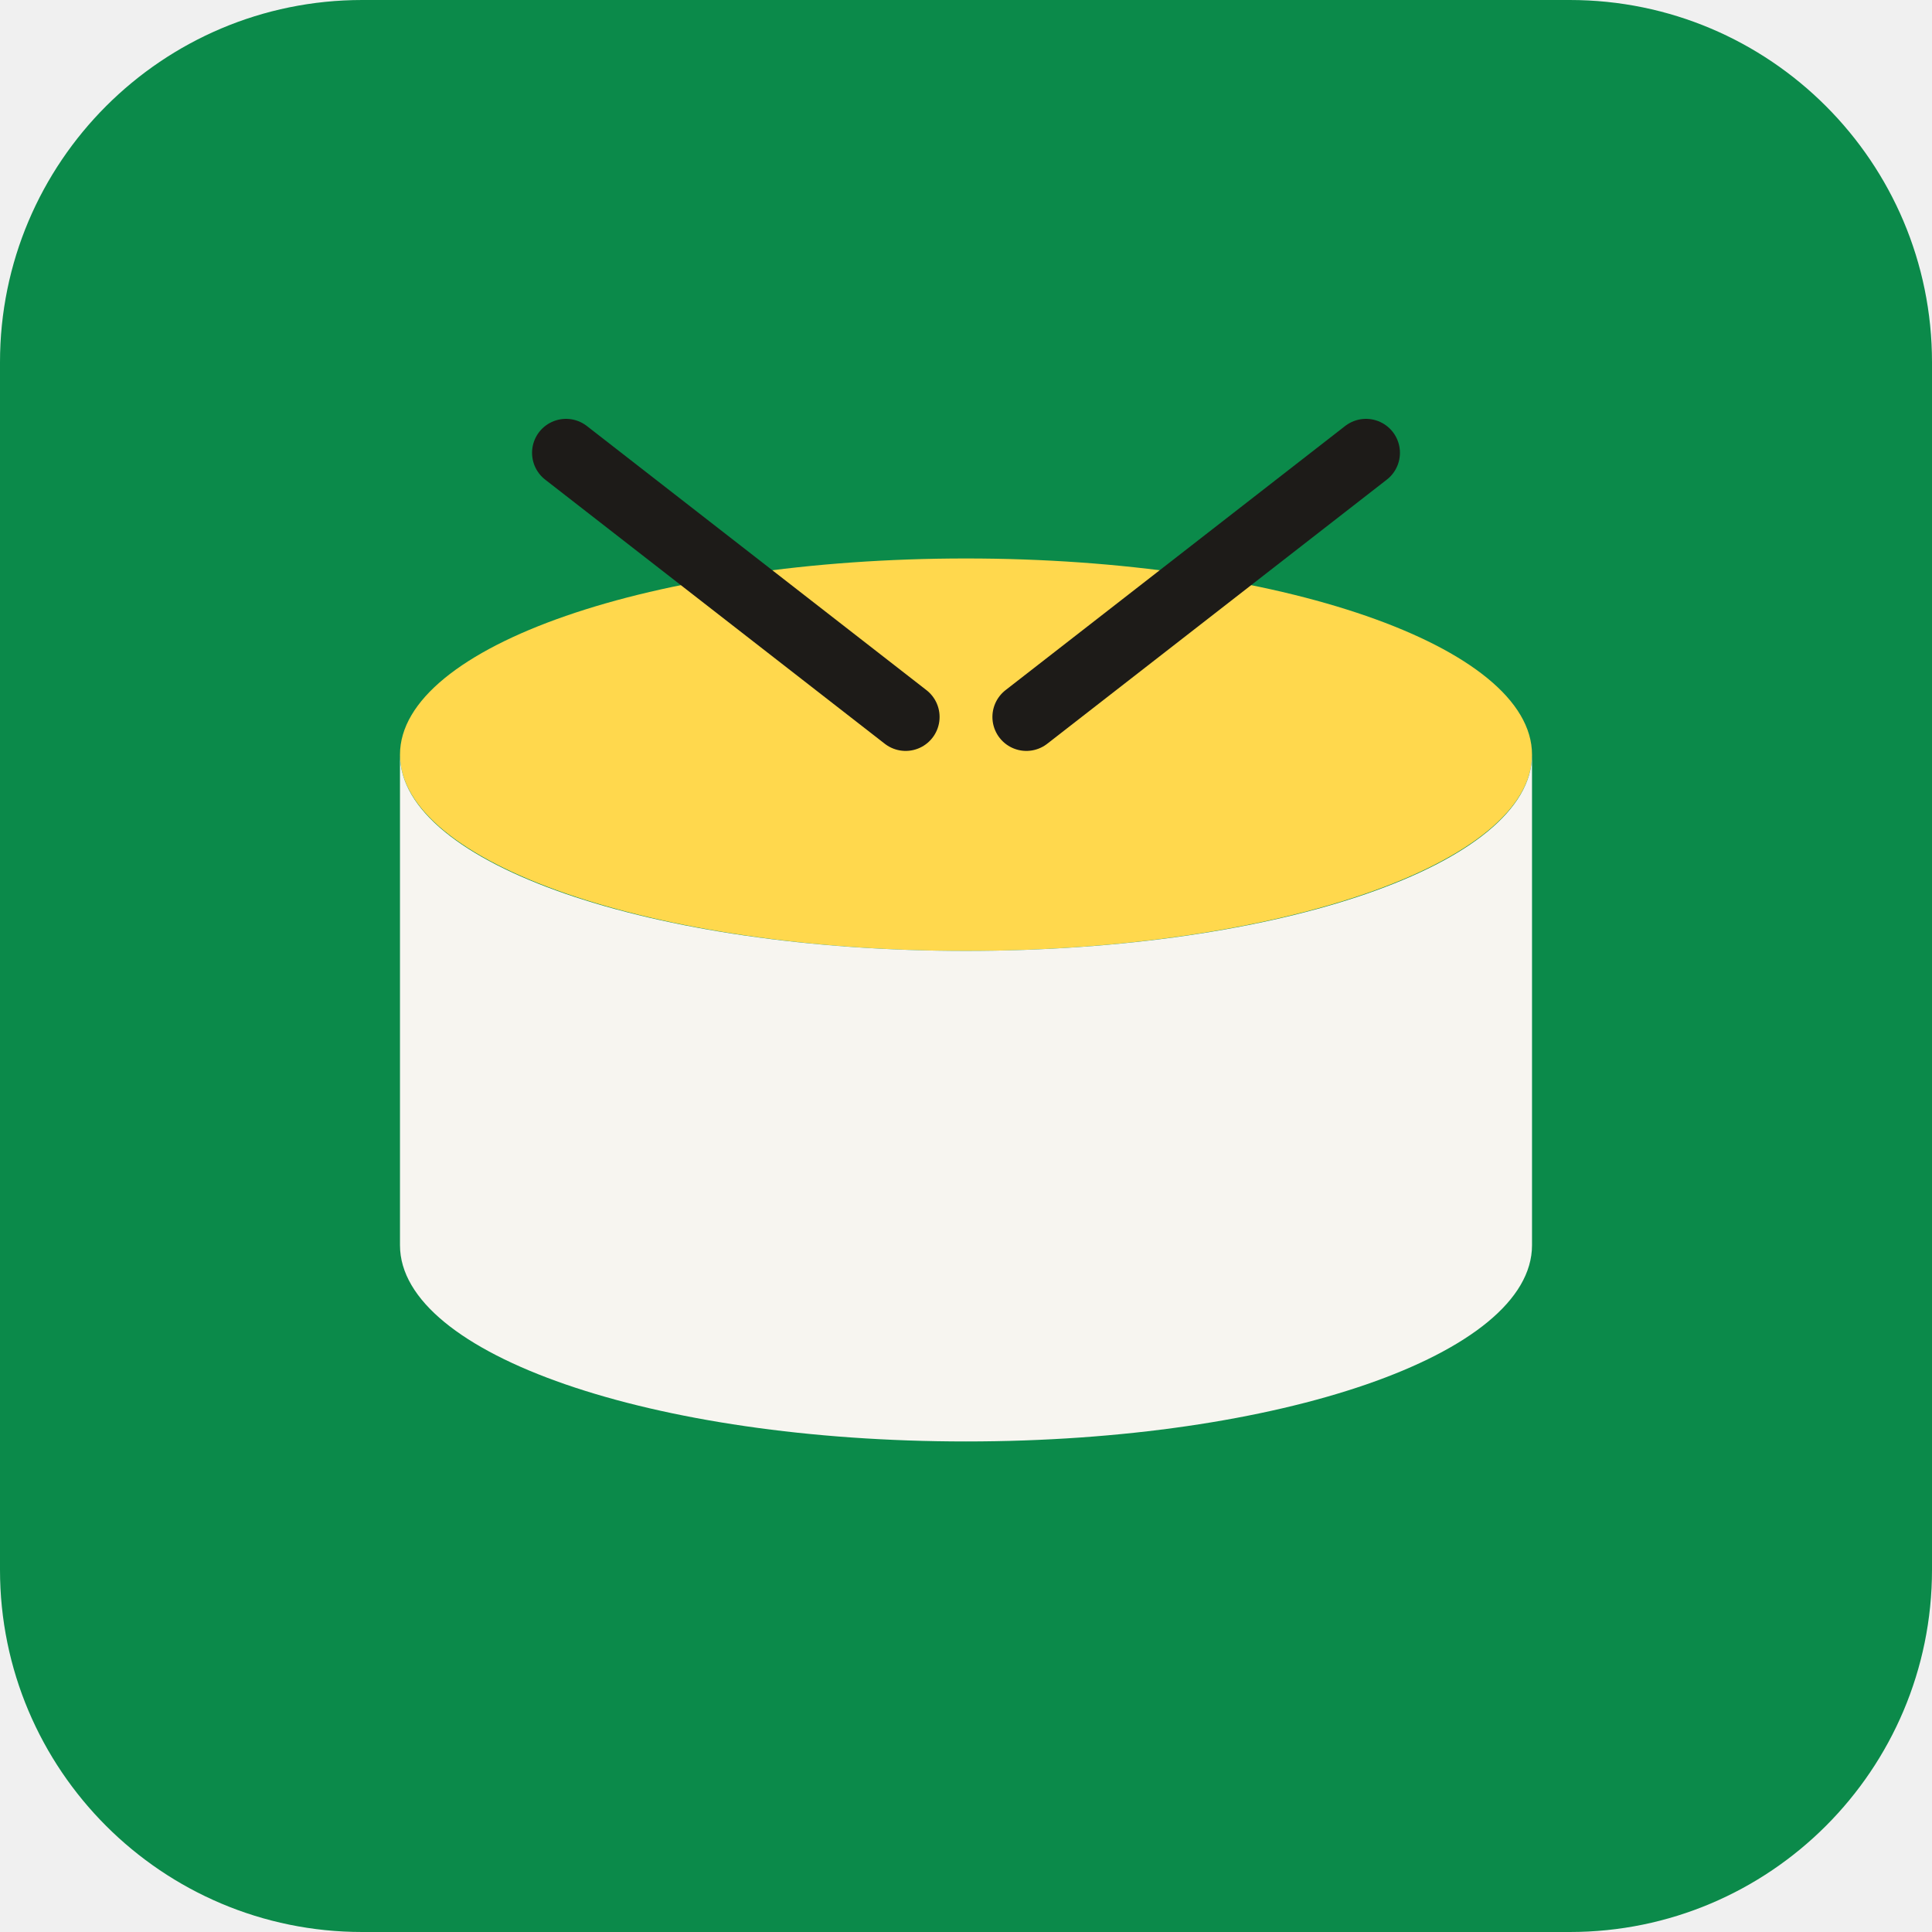
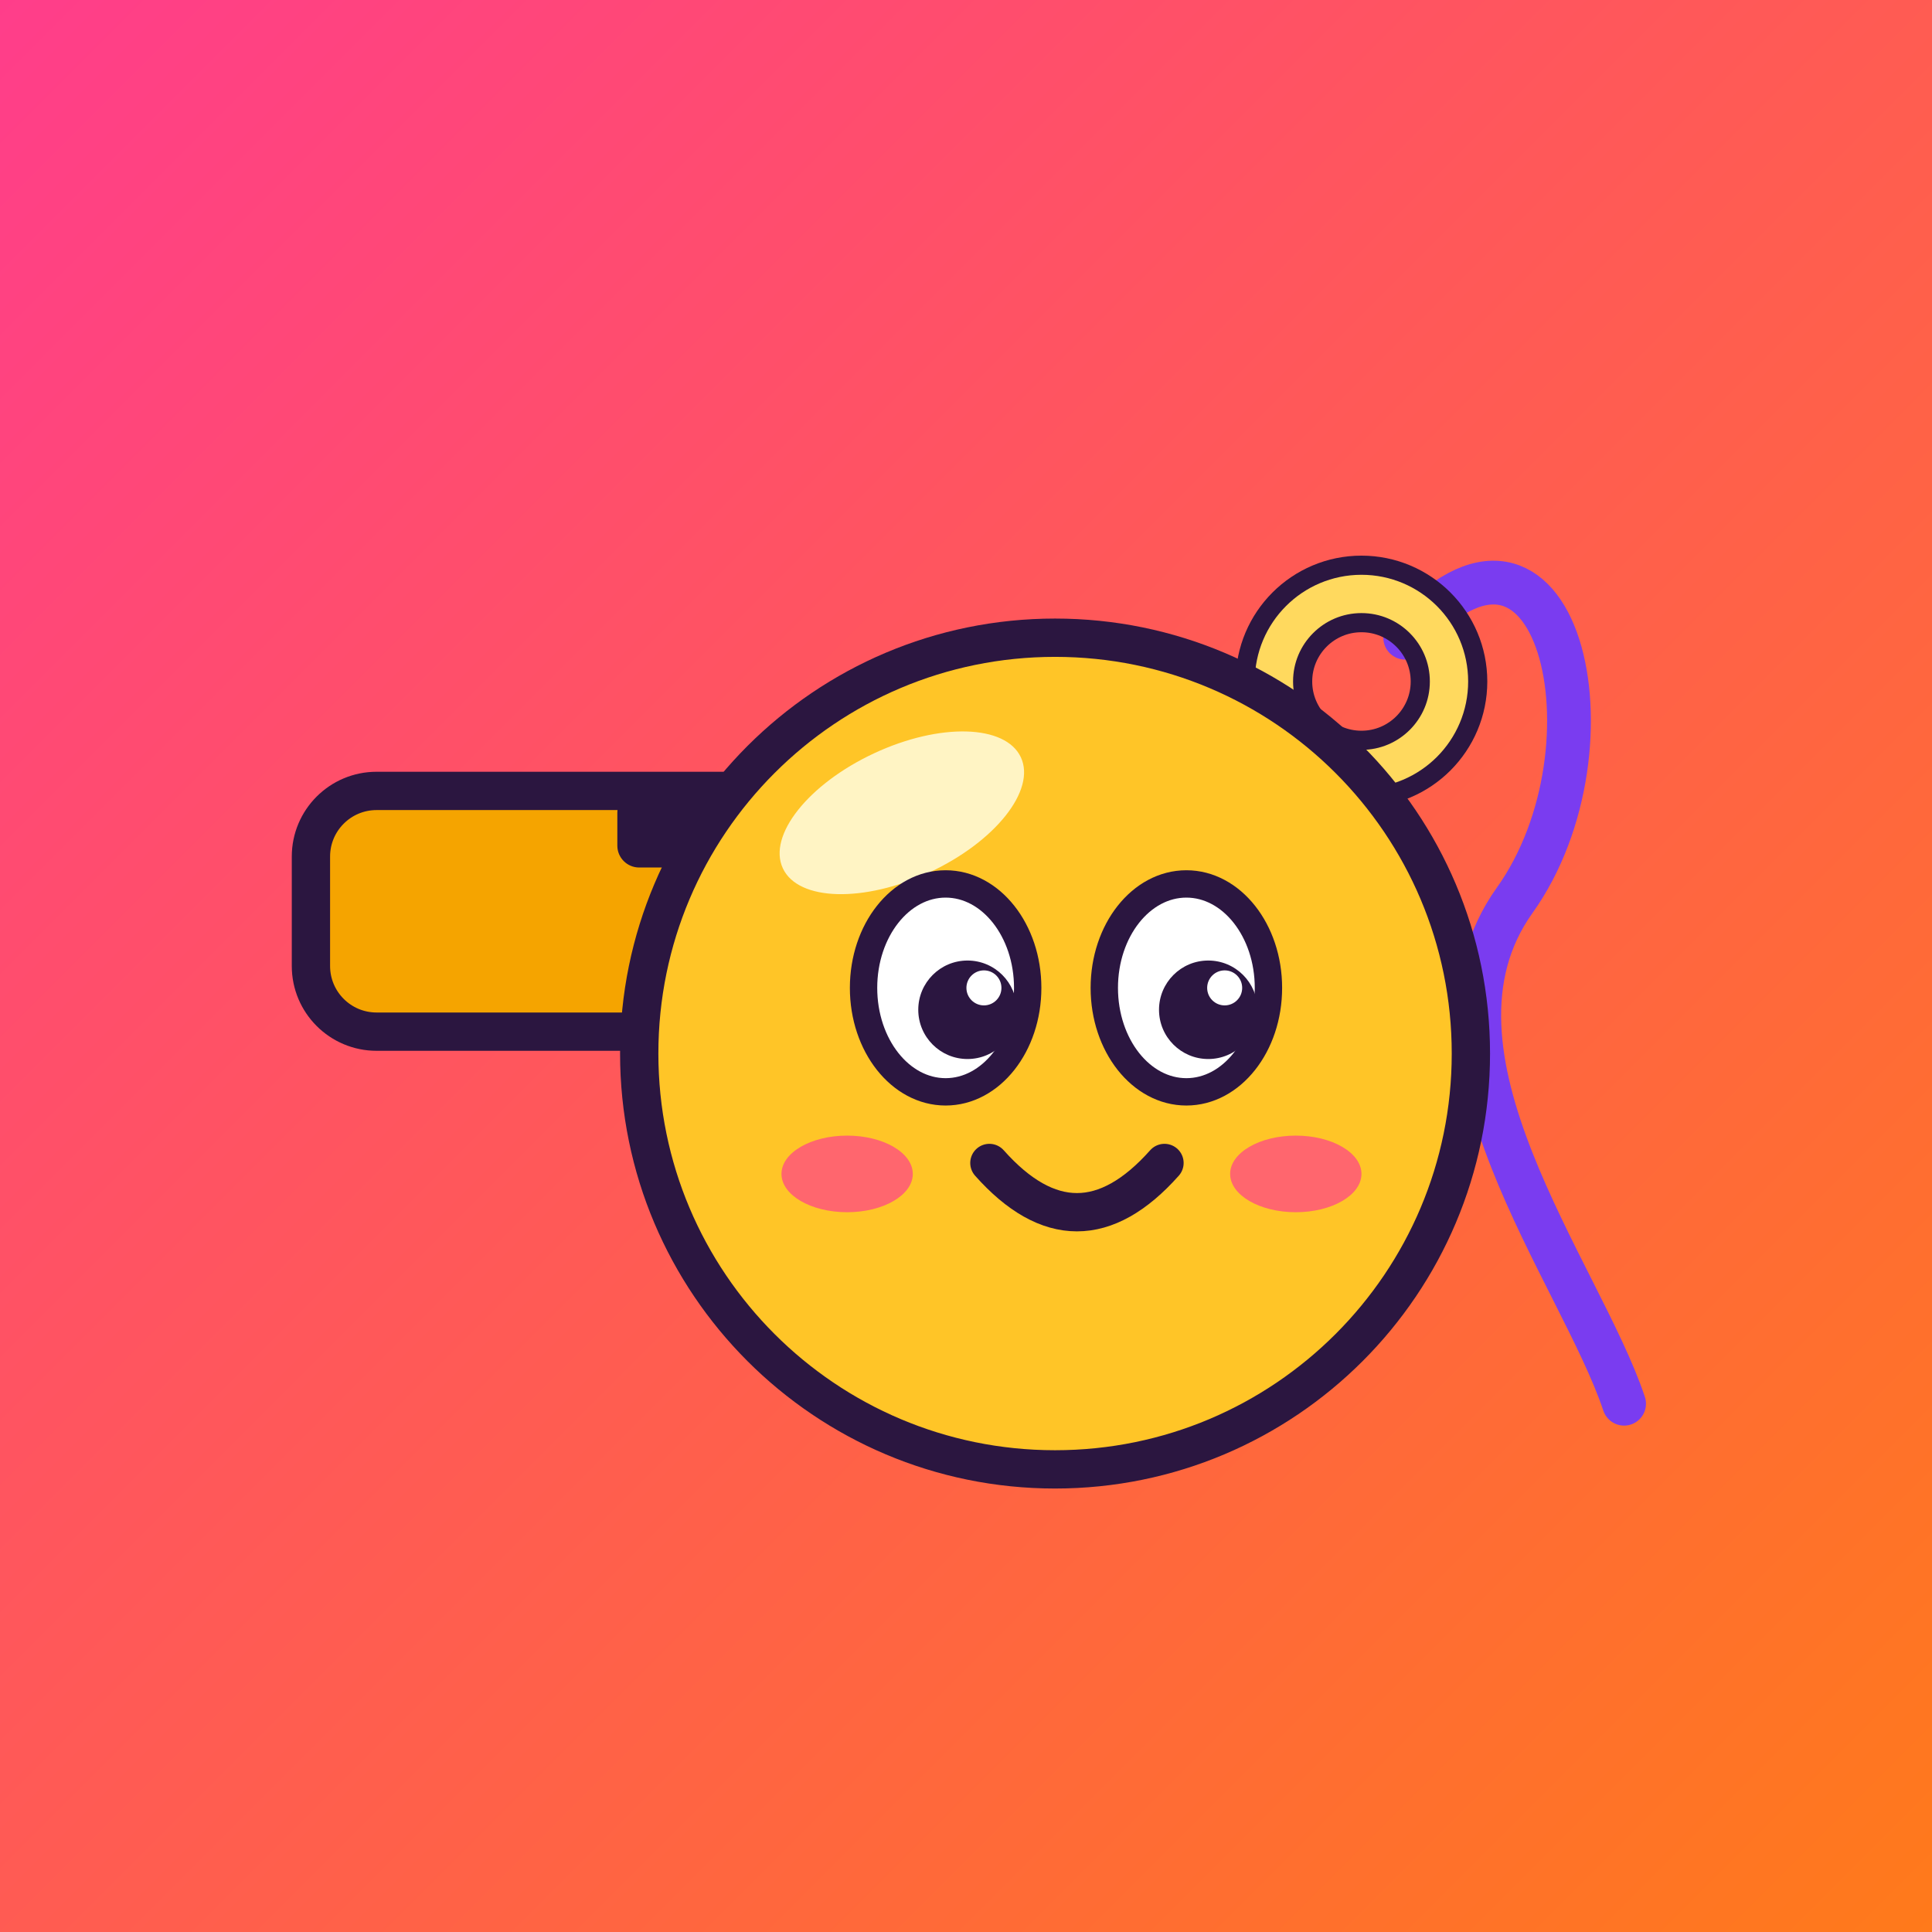
<svg xmlns="http://www.w3.org/2000/svg" viewBox="0 0 512 512">
-   <rect width="512" height="512" rx="96" fill="#0b8a4a" />
-   <ellipse cx="256" cy="200" rx="150" ry="52" fill="#ffd84d" />
-   <path d="M106 200v130c0 29 67 52 150 52s150-23 150-52V200c0 29-67 52-150 52s-150-23-150-52z" fill="#f7f5f0" />
-   <path d="M150 120l90 70M362 120l-90 70" stroke="#1d1b18" stroke-width="18" stroke-linecap="round" />
+   <defs>
+     <linearGradient id="bg" x1="0" y1="0" x2="1" y2="1">
+       <stop offset="0" stop-color="#ff3d8b" />
+       <stop offset="1" stop-color="#ff7a1a" />
+     </linearGradient>
+   </defs>
+   <rect width="512" height="512" fill="url(#bg)" />
+   <g transform="translate(65 111) scale(2.9)">
+     <path d="M106 20 C 120 4, 126 30, 116 44 S 122 78, 126 90" fill="none" stroke="#7a3cf0" stroke-width="4" stroke-linecap="round" />
+     <circle cx="102" cy="24" r="8" fill="none" stroke="#2b1640" stroke-width="7" />
+     <circle cx="102" cy="24" r="8" fill="none" stroke="#ffd95e" stroke-width="3.5" />
+     <rect x="6" y="34" width="56" height="22" rx="6" fill="#f5a400" stroke="#2b1640" stroke-width="3.5" />
+     <rect x="34" y="34" width="12" height="7" rx="2" fill="#2b1640" />
+     <circle cx="74" cy="58" r="38" fill="#ffc527" stroke="#2b1640" stroke-width="3.5" />
+     <ellipse cx="60" cy="36" rx="12" ry="6" fill="#fff4c4" transform="rotate(-25 60 36)" />
+     <ellipse cx="64" cy="52" rx="7.5" ry="9.5" fill="white" stroke="#2b1640" stroke-width="2.5" />
+     <circle cx="66" cy="54" r="4.5" fill="#2b1640" />
+     <circle cx="67.5" cy="52" r="1.6" fill="white" />
+     <ellipse cx="86" cy="52" rx="7.5" ry="9.5" fill="white" stroke="#2b1640" stroke-width="2.5" />
+     <circle cx="88" cy="54" r="4.5" fill="#2b1640" />
+     <circle cx="89.5" cy="52" r="1.6" fill="white" />
+     <ellipse cx="55" cy="69" rx="6" ry="3.5" fill="#ff3d8b" opacity="0.7" />
+     <ellipse cx="96" cy="69" rx="6" ry="3.5" fill="#ff3d8b" opacity="0.7" />
+     <path d="M68 68 q 8 9 16 0" fill="none" stroke="#2b1640" stroke-width="3.5" stroke-linecap="round" />
+   </g>
</svg>
